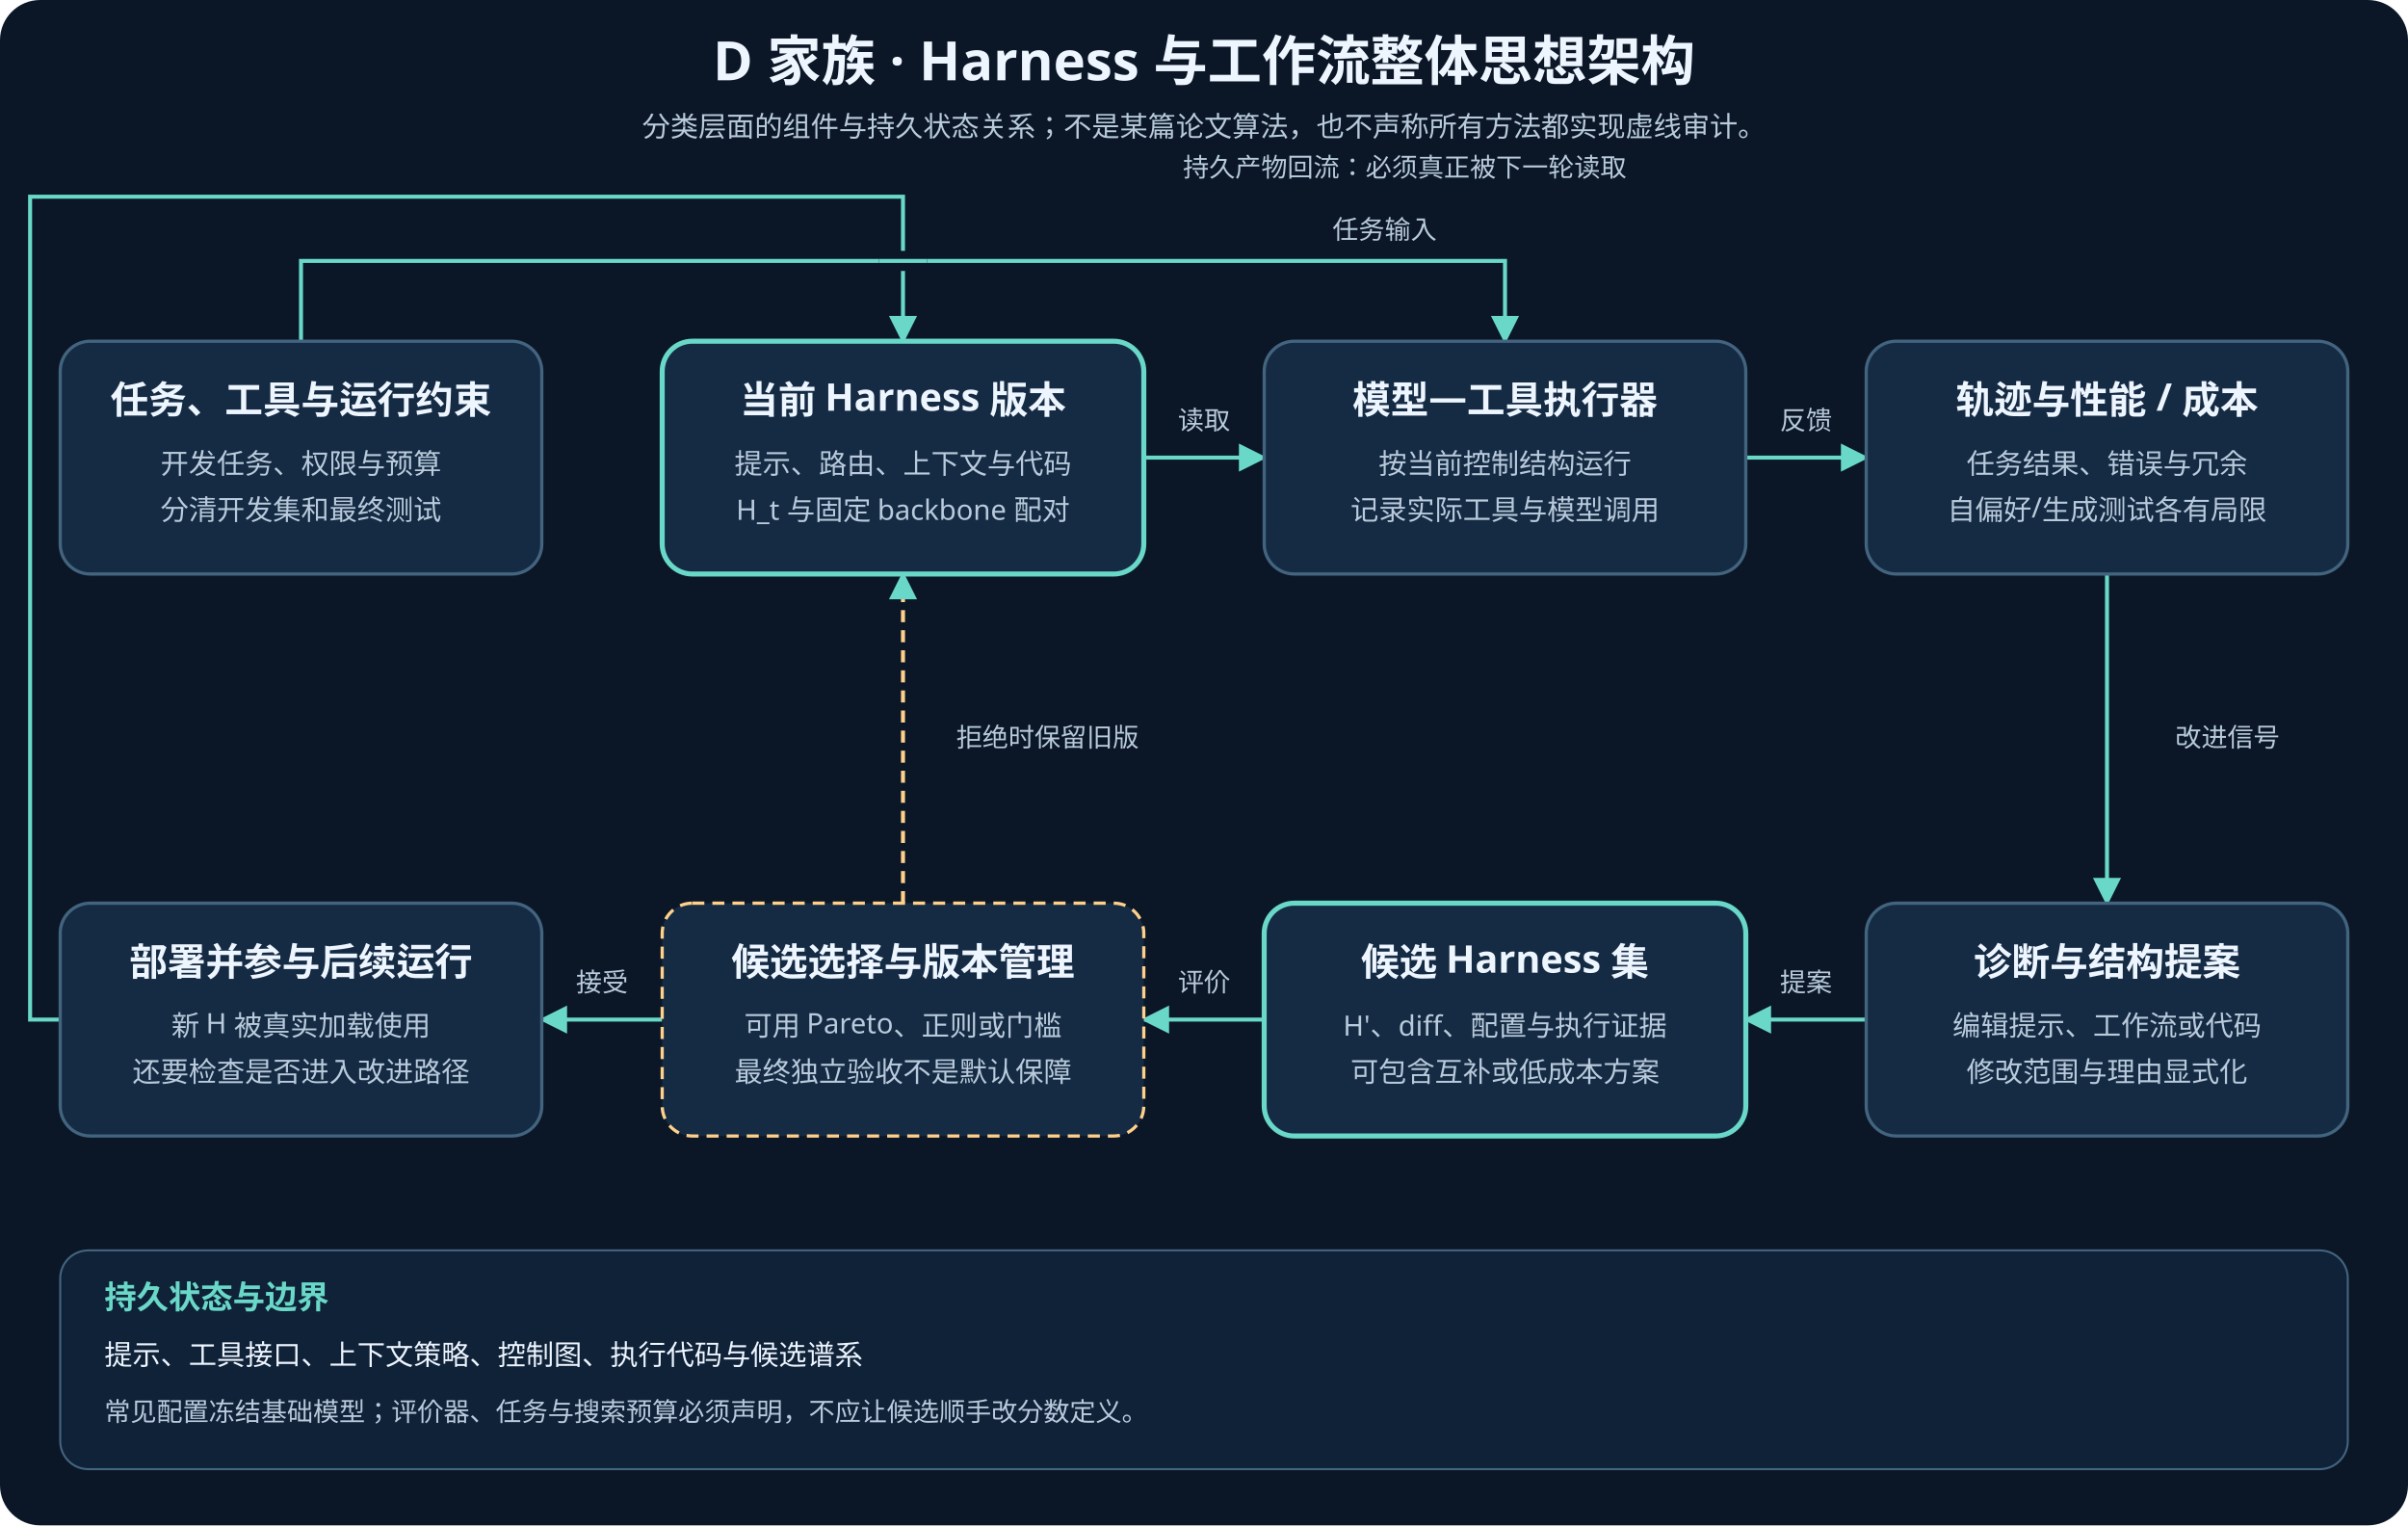
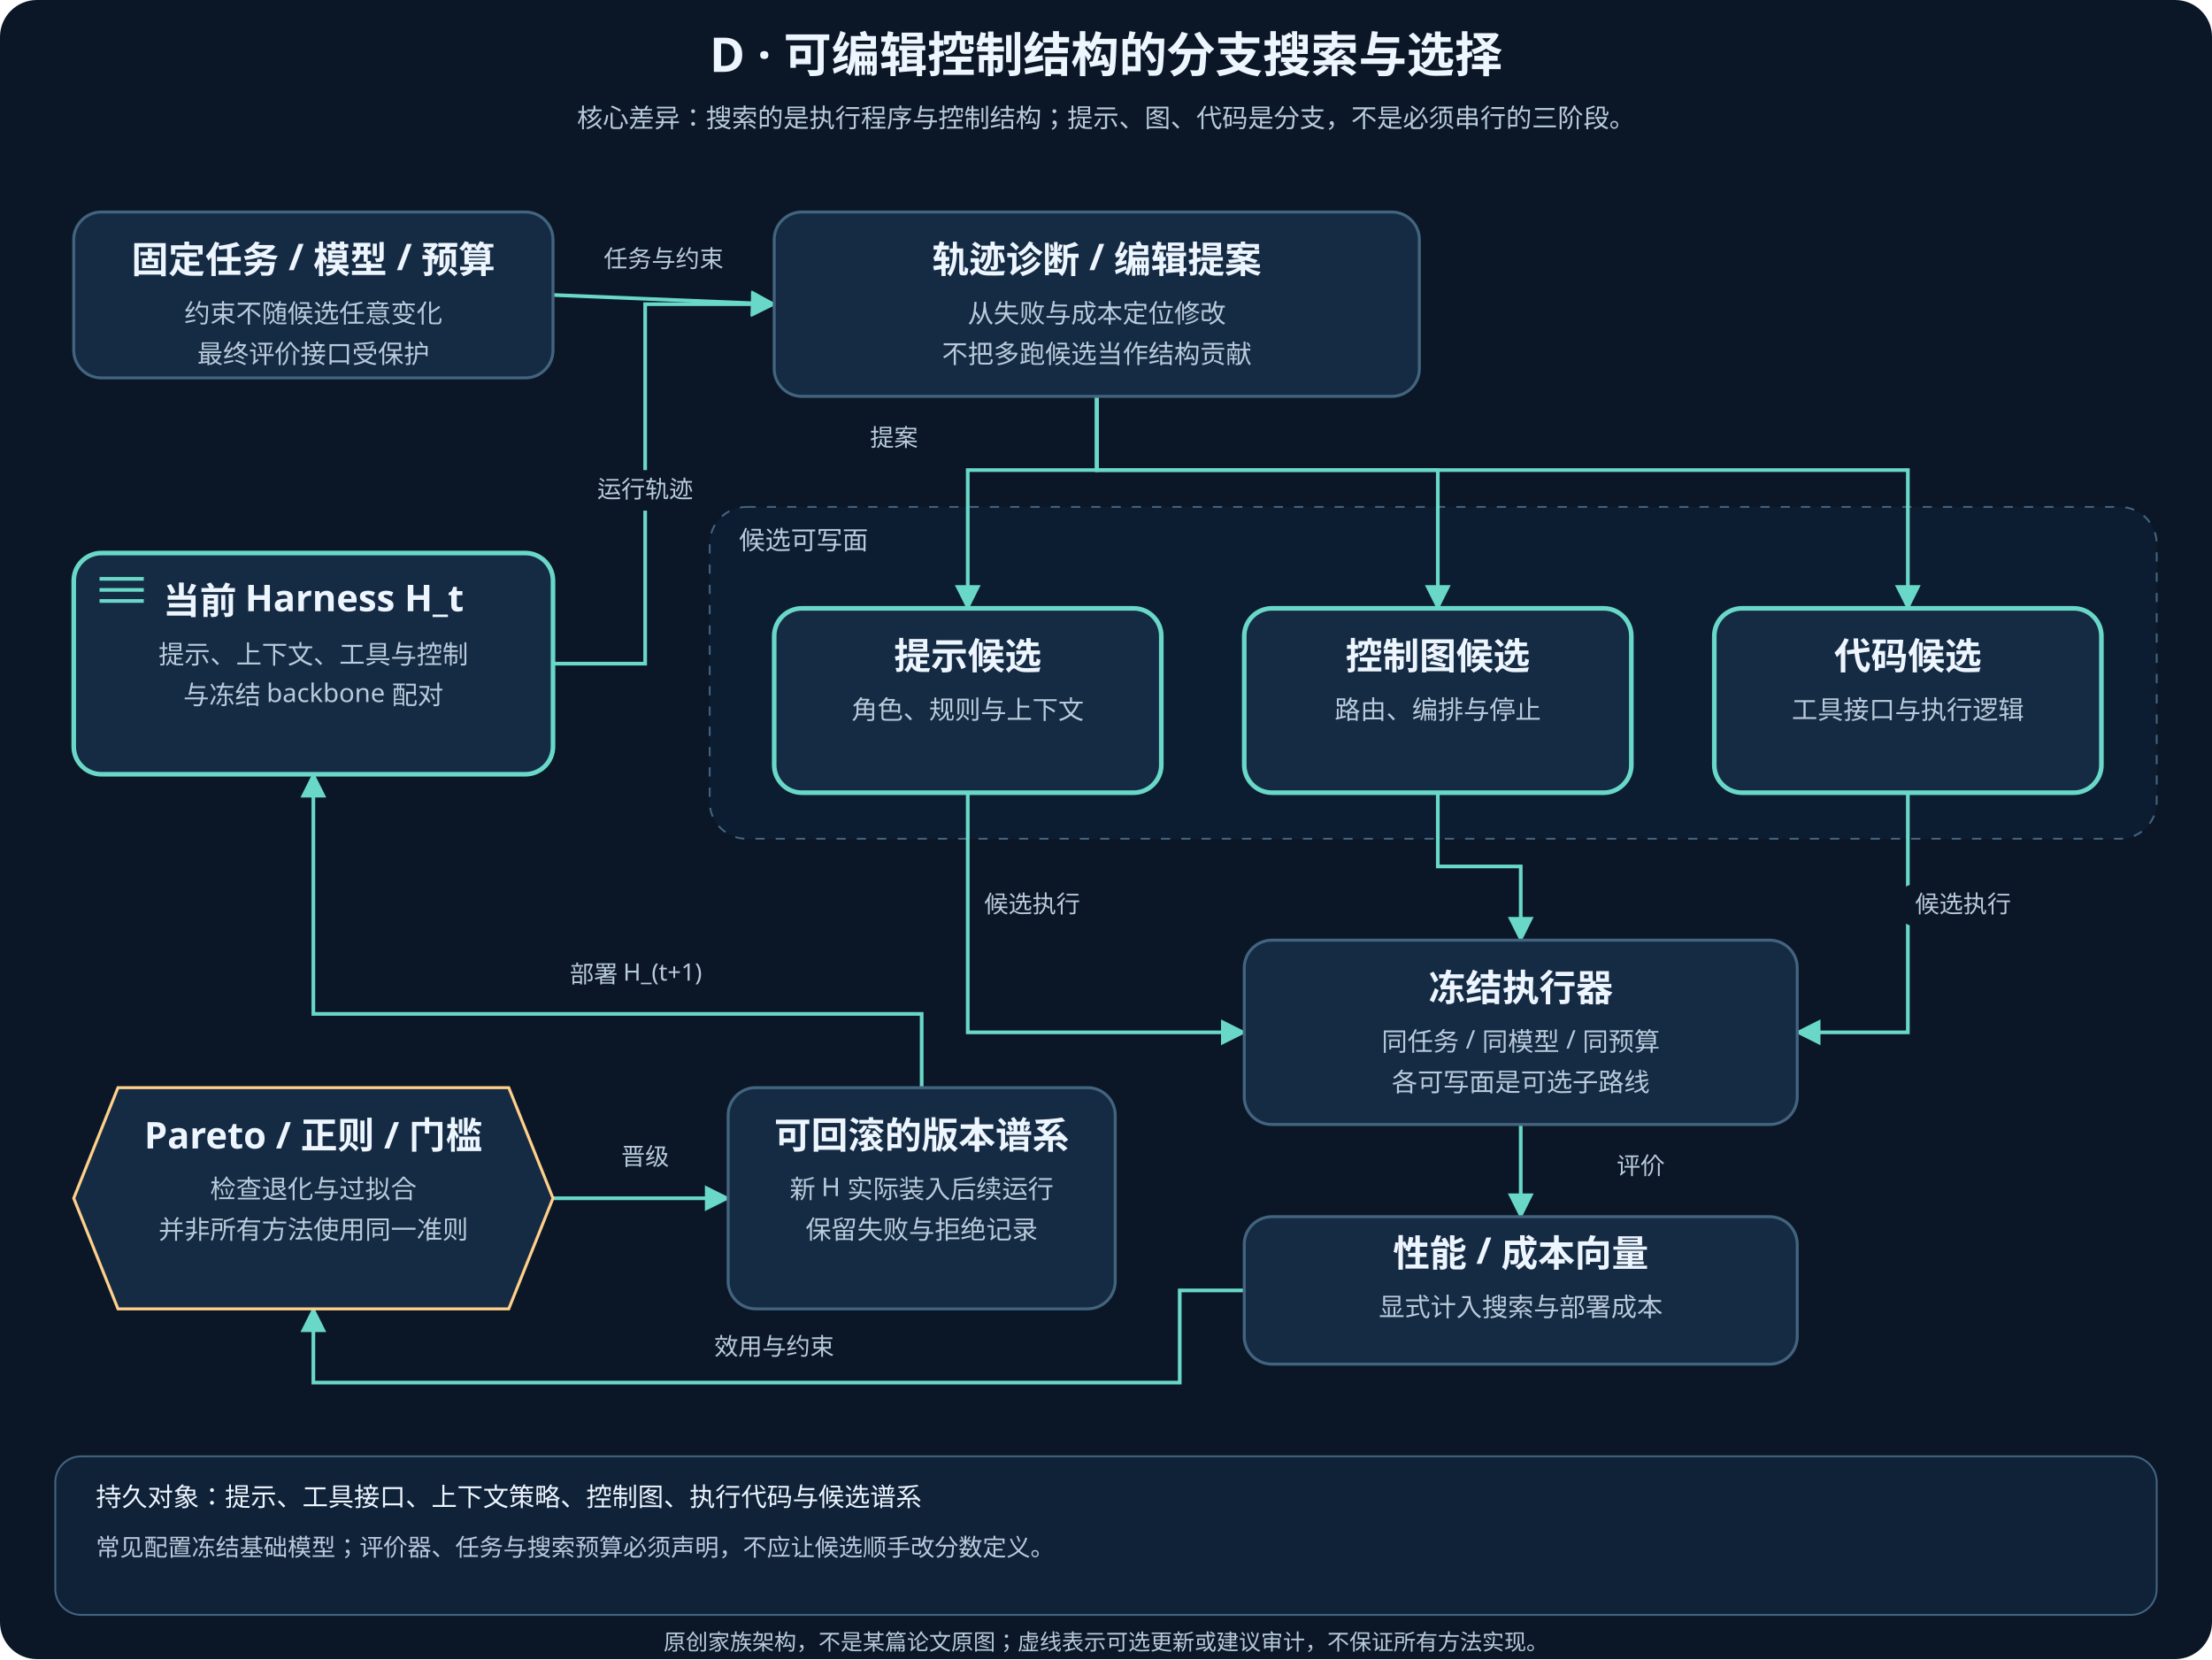
- <svg xmlns="http://www.w3.org/2000/svg" viewBox="0 0 1200 760" role="img" aria-labelledby="architecture-title-d architecture-desc-d">
-   <style>.node{fill:var(--node,#152b43);stroke:var(--line,#43647f);stroke-width:1.6}.state,.candidate{stroke:var(--accent,#69d8c8);stroke-width:2.5}.gate{stroke:var(--gold,#ffd08a);stroke-dasharray:6 4}.edge{fill:none;stroke:var(--accent,#69d8c8);stroke-width:2}.advice{stroke:var(--gold,#ffd08a);stroke-dasharray:6 4}.node-label{fill:var(--text,#edf5ff);font:19px system-ui,sans-serif;font-weight:650}.node-detail{fill:var(--muted,#b8cadb);font:14px system-ui,sans-serif}.edge-label{fill:var(--muted,#b8cadb);font:13px system-ui,sans-serif}.selected .node{stroke:var(--focus,#fff);stroke-width:3.5}</style>
-   <rect width="1200" height="760" rx="20" fill="var(--bg,#0b1727)" />
+ <svg xmlns="http://www.w3.org/2000/svg" viewBox="0 0 1200 900" data-topology="harness-search-tree" role="img" aria-labelledby="architecture-title-d architecture-desc-d">
+   <style>.node{fill:var(--node,#152b43);stroke:var(--line,#43647f);stroke-width:1.6}.state,.candidate{stroke:var(--accent,#69d8c8);stroke-width:2.5}.gate{stroke:var(--gold,#ffd08a)}.edge{fill:none;stroke:var(--accent,#69d8c8);stroke-width:2}.advice{stroke:var(--gold,#ffd08a);stroke-dasharray:6 4}.node-label{fill:var(--text,#edf5ff);font:20px system-ui,sans-serif;font-weight:650}.node-detail{fill:var(--muted,#b8cadb);font:14px system-ui,sans-serif}.edge-label{fill:var(--muted,#b8cadb);font:13px system-ui,sans-serif}.edge-caption rect{fill:var(--bg,#0b1727)}.selected .node{stroke:var(--focus,#fff);stroke-width:3.5}.database-cap{fill:none;stroke:var(--accent,#69d8c8);stroke-width:1.5}.stack-mark{stroke:var(--accent,#69d8c8);stroke-width:2}.architecture-region rect{fill:var(--panel,#102238);fill-opacity:.6;stroke:var(--line,#43647f);stroke-dasharray:5 6}.architecture-region text{fill:var(--muted,#b8cadb);font:14px system-ui,sans-serif}</style>
+   <rect width="1200" height="900" rx="20" fill="var(--bg,#0b1727)" />
  <defs>
    <marker id="architecture-arrow-d" viewBox="0 0 10 10" refX="9" refY="5" markerWidth="7" markerHeight="7" orient="auto-start-reverse">
      <path d="M0 0L10 5L0 10z" fill="var(--accent,#69d8c8)" />
    </marker>
  </defs>
-   <text x="600" y="40" text-anchor="middle" fill="var(--text,#edf5ff)" font-family="system-ui,sans-serif" font-size="27" font-weight="700">D 家族 · Harness 与工作流整体思想架构</text>
-   <text x="600" y="68" text-anchor="middle" fill="var(--muted,#b8cadb)" font-family="system-ui,sans-serif" font-size="14">分类层面的组件与持久状态关系；不是某篇论文算法，也不声称所有方法都实现虚线审计。</text>
-   <path class="edge" d="M150 170V130H750V170" marker-end="url(#architecture-arrow-d)" />
-   <text class="edge-label" x="690" y="119" text-anchor="middle">任务输入</text>
-   <path class="edge" d="M570 228H630" marker-end="url(#architecture-arrow-d)" />
-   <text class="edge-label" x="600" y="214" text-anchor="middle">读取</text>
-   <path class="edge" d="M870 228H930" marker-end="url(#architecture-arrow-d)" />
-   <text class="edge-label" x="900" y="214" text-anchor="middle">反馈</text>
-   <path class="edge" d="M1050 286V450" marker-end="url(#architecture-arrow-d)" />
-   <text class="edge-label" x="1110" y="372" text-anchor="middle">改进信号</text>
-   <path class="edge" d="M930 508H870" marker-end="url(#architecture-arrow-d)" />
-   <text class="edge-label" x="900" y="494" text-anchor="middle">提案</text>
-   <path class="edge" d="M630 508H570" marker-end="url(#architecture-arrow-d)" />
-   <text class="edge-label" x="600" y="494" text-anchor="middle">评价</text>
-   <path class="edge" d="M330 508H270" marker-end="url(#architecture-arrow-d)" />
-   <text class="edge-label" x="300" y="494" text-anchor="middle">接受</text>
-   <path class="edge" d="M30 508H15V98H450V170" marker-end="url(#architecture-arrow-d)" />
-   <text class="edge-label" x="700" y="88" text-anchor="middle">持久产物回流：必须真正被下一轮读取</text>
-   <path class="edge advice" d="M450 450V286" marker-end="url(#architecture-arrow-d)" />
-   <text class="edge-label" x="522" y="372" text-anchor="middle">拒绝时保留旧版</text>
-   <path d="M438 130H462" fill="none" stroke="var(--bg,#0b1727)" stroke-width="10" />
-   <path d="M438 130H462" fill="none" stroke="var(--accent,#69d8c8)" stroke-width="2" />
-   <g class="architecture-node" data-node="0">
-     <rect class="node input" x="30" y="170" width="240" height="116" rx="15" />
-     <text class="node-label" x="150" y="206" text-anchor="middle">任务、工具与运行约束</text>
-     <text class="node-detail" x="150" y="236" text-anchor="middle">开发任务、权限与预算</text>
-     <text class="node-detail" x="150" y="259" text-anchor="middle">分清开发集和最终测试</text>
+   <text x="600" y="39" text-anchor="middle" fill="var(--text,#edf5ff)" font-family="system-ui,sans-serif" font-size="26" font-weight="700">D · 可编辑控制结构的分支搜索与选择</text>
+   <text x="600" y="69" text-anchor="middle" fill="var(--muted,#b8cadb)" font-family="system-ui,sans-serif" font-size="14">核心差异：搜索的是执行程序与控制结构；提示、图、代码是分支，不是必须串行的三阶段。</text>
+   <g class="architecture-region">
+     <rect x="385" y="275" width="785" height="180" rx="20" />
+     <text x="401" y="298">候选可写面</text>
  </g>
-   <g class="architecture-node" data-node="1">
-     <rect class="node state" x="330" y="170" width="240" height="116" rx="15" />
-     <text class="node-label" x="450" y="206" text-anchor="middle">当前 Harness 版本</text>
-     <text class="node-detail" x="450" y="236" text-anchor="middle">提示、路由、上下文与代码</text>
-     <text class="node-detail" x="450" y="259" text-anchor="middle">H_t 与固定 backbone 配对</text>
+   <path class="edge" data-from="fixed" data-to="editor" d="M300 160L420 165" marker-end="url(#architecture-arrow-d)" />
+   <g class="edge-caption">
+     <rect x="320.5" y="130" width="79" height="22" rx="5" />
+     <text class="edge-label" x="360" y="145" text-anchor="middle">任务与约束</text>
  </g>
-   <g class="architecture-node" data-node="2">
-     <rect class="node execution" x="630" y="170" width="240" height="116" rx="15" />
-     <text class="node-label" x="750" y="206" text-anchor="middle">模型—工具执行器</text>
-     <text class="node-detail" x="750" y="236" text-anchor="middle">按当前控制结构运行</text>
-     <text class="node-detail" x="750" y="259" text-anchor="middle">记录实际工具与模型调用</text>
+   <path class="edge" data-from="incumbent" data-to="editor" d="M300 360L350 360L350 165L420 165" marker-end="url(#architecture-arrow-d)" />
+   <g class="edge-caption">
+     <rect x="317" y="255" width="66" height="22" rx="5" />
+     <text class="edge-label" x="350" y="270" text-anchor="middle">运行轨迹</text>
  </g>
-   <g class="architecture-node" data-node="3">
-     <rect class="node feedback" x="930" y="170" width="240" height="116" rx="15" />
-     <text class="node-label" x="1050" y="206" text-anchor="middle">轨迹与性能 / 成本</text>
-     <text class="node-detail" x="1050" y="236" text-anchor="middle">任务结果、错误与冗余</text>
-     <text class="node-detail" x="1050" y="259" text-anchor="middle">自偏好/生成测试各有局限</text>
+   <path class="edge" data-from="editor" data-to="prompt" d="M595 215L595 255L525 255L525 330" marker-end="url(#architecture-arrow-d)" />
+   <g class="edge-caption">
+     <rect x="465" y="227" width="40" height="22" rx="5" />
+     <text class="edge-label" x="485" y="242" text-anchor="middle">提案</text>
  </g>
-   <g class="architecture-node" data-node="4">
-     <rect class="node updater" x="930" y="450" width="240" height="116" rx="15" />
-     <text class="node-label" x="1050" y="486" text-anchor="middle">诊断与结构提案</text>
-     <text class="node-detail" x="1050" y="516" text-anchor="middle">编辑提示、工作流或代码</text>
-     <text class="node-detail" x="1050" y="539" text-anchor="middle">修改范围与理由显式化</text>
+   <path class="edge" data-from="editor" data-to="graph" d="M595 215L595 255L780 255L780 330" marker-end="url(#architecture-arrow-d)" />
+   <path class="edge" data-from="editor" data-to="code" d="M595 215L595 255L1035 255L1035 330" marker-end="url(#architecture-arrow-d)" />
+   <path class="edge" data-from="prompt" data-to="runner" d="M525 430L525 560L675 560" marker-end="url(#architecture-arrow-d)" />
+   <g class="edge-caption">
+     <rect x="527" y="480" width="66" height="22" rx="5" />
+     <text class="edge-label" x="560" y="495" text-anchor="middle">候选执行</text>
  </g>
-   <g class="architecture-node" data-node="5">
-     <rect class="node candidate" x="630" y="450" width="240" height="116" rx="15" />
-     <text class="node-label" x="750" y="486" text-anchor="middle">候选 Harness 集</text>
-     <text class="node-detail" x="750" y="516" text-anchor="middle">H'、diff、配置与执行证据</text>
-     <text class="node-detail" x="750" y="539" text-anchor="middle">可包含互补或低成本方案</text>
+   <path class="edge" data-from="graph" data-to="runner" d="M780 430L780 470L825 470L825 510" marker-end="url(#architecture-arrow-d)" />
+   <path class="edge" data-from="code" data-to="runner" d="M1035 430L1035 560L975 560" marker-end="url(#architecture-arrow-d)" />
+   <g class="edge-caption">
+     <rect x="1032" y="480" width="66" height="22" rx="5" />
+     <text class="edge-label" x="1065" y="495" text-anchor="middle">候选执行</text>
  </g>
-   <g class="architecture-node" data-node="6">
-     <rect class="node gate" x="330" y="450" width="240" height="116" rx="15" />
-     <text class="node-label" x="450" y="486" text-anchor="middle">候选选择与版本管理</text>
-     <text class="node-detail" x="450" y="516" text-anchor="middle">可用 Pareto、正则或门槛</text>
-     <text class="node-detail" x="450" y="539" text-anchor="middle">最终独立验收不是默认保障</text>
+   <path class="edge" data-from="runner" data-to="metrics" d="M825 610L825 660" marker-end="url(#architecture-arrow-d)" />
+   <g class="edge-caption">
+     <rect x="870" y="622" width="40" height="22" rx="5" />
+     <text class="edge-label" x="890" y="637" text-anchor="middle">评价</text>
  </g>
-   <g class="architecture-node" data-node="7">
-     <rect class="node reuse" x="30" y="450" width="240" height="116" rx="15" />
-     <text class="node-label" x="150" y="486" text-anchor="middle">部署并参与后续运行</text>
-     <text class="node-detail" x="150" y="516" text-anchor="middle">新 H 被真实加载使用</text>
-     <text class="node-detail" x="150" y="539" text-anchor="middle">还要检查是否进入改进路径</text>
+   <path class="edge" data-from="metrics" data-to="selection" d="M675 700L640 700L640 750L170 750L170 710" marker-end="url(#architecture-arrow-d)" />
+   <g class="edge-caption">
+     <rect x="380.5" y="720" width="79" height="22" rx="5" />
+     <text class="edge-label" x="420" y="735" text-anchor="middle">效用与约束</text>
  </g>
-   <rect x="30" y="623" width="1140" height="109" rx="14" fill="var(--panel,#102238)" stroke="var(--line,#43647f)" />
-   <text x="52" y="652" fill="var(--accent,#69d8c8)" font-family="system-ui,sans-serif" font-size="16" font-weight="650">持久状态与边界</text>
-   <text x="52" y="680" fill="var(--text,#edf5ff)" font-family="system-ui,sans-serif" font-size="14">提示、工具接口、上下文策略、控制图、执行代码与候选谱系</text>
-   <text x="52" y="708" fill="var(--muted,#b8cadb)" font-family="system-ui,sans-serif" font-size="13">常见配置冻结基础模型；评价器、任务与搜索预算必须声明，不应让候选顺手改分数定义。</text>
+   <path class="edge" data-from="selection" data-to="lineage" d="M300 650L395 650" marker-end="url(#architecture-arrow-d)" />
+   <g class="edge-caption">
+     <rect x="330" y="617" width="40" height="22" rx="5" />
+     <text class="edge-label" x="350" y="632" text-anchor="middle">晋级</text>
+   </g>
+   <path class="edge" data-from="lineage" data-to="incumbent" d="M500 590L500 550L170 550L170 420" marker-end="url(#architecture-arrow-d)" />
+   <g class="edge-caption">
+     <rect x="297" y="518" width="96" height="22" rx="5" />
+     <text class="edge-label" x="345" y="533" text-anchor="middle">部署 H_(t+1)</text>
+   </g>
+   <g class="architecture-node" data-node="0" data-component="fixed">
+     <rect class="node input" x="40" y="115" width="260" height="90" rx="15" />
+     <text class="node-label" x="170" y="148" text-anchor="middle">固定任务 / 模型 / 预算</text>
+     <text class="node-detail" x="170" y="175" text-anchor="middle">约束不随候选任意变化</text>
+     <text class="node-detail" x="170" y="197" text-anchor="middle">最终评价接口受保护</text>
+   </g>
+   <g class="architecture-node" data-node="1" data-component="incumbent">
+     <rect class="node state" x="40" y="300" width="260" height="120" rx="15" />
+     <path class="stack-mark" d="M54 314H78M54 320H78M54 326H78" />
+     <text class="node-label" x="170" y="333" text-anchor="middle">当前 Harness H_t</text>
+     <text class="node-detail" x="170" y="360" text-anchor="middle">提示、上下文、工具与控制</text>
+     <text class="node-detail" x="170" y="382" text-anchor="middle">与冻结 backbone 配对</text>
+   </g>
+   <g class="architecture-node" data-node="2" data-component="editor">
+     <rect class="node updater" x="420" y="115" width="350" height="100" rx="15" />
+     <text class="node-label" x="595" y="148" text-anchor="middle">轨迹诊断 / 编辑提案</text>
+     <text class="node-detail" x="595" y="175" text-anchor="middle">从失败与成本定位修改</text>
+     <text class="node-detail" x="595" y="197" text-anchor="middle">不把多跑候选当作结构贡献</text>
+   </g>
+   <g class="architecture-node" data-node="3" data-component="prompt">
+     <rect class="node candidate" x="420" y="330" width="210" height="100" rx="15" />
+     <text class="node-label" x="525" y="363" text-anchor="middle">提示候选</text>
+     <text class="node-detail" x="525" y="390" text-anchor="middle">角色、规则与上下文</text>
+   </g>
+   <g class="architecture-node" data-node="4" data-component="graph">
+     <rect class="node candidate" x="675" y="330" width="210" height="100" rx="15" />
+     <text class="node-label" x="780" y="363" text-anchor="middle">控制图候选</text>
+     <text class="node-detail" x="780" y="390" text-anchor="middle">路由、编排与停止</text>
+   </g>
+   <g class="architecture-node" data-node="5" data-component="code">
+     <rect class="node candidate" x="930" y="330" width="210" height="100" rx="15" />
+     <text class="node-label" x="1035" y="363" text-anchor="middle">代码候选</text>
+     <text class="node-detail" x="1035" y="390" text-anchor="middle">工具接口与执行逻辑</text>
+   </g>
+   <g class="architecture-node" data-node="6" data-component="runner">
+     <rect class="node execution" x="675" y="510" width="300" height="100" rx="15" />
+     <text class="node-label" x="825" y="543" text-anchor="middle">冻结执行器</text>
+     <text class="node-detail" x="825" y="570" text-anchor="middle">同任务 / 同模型 / 同预算</text>
+     <text class="node-detail" x="825" y="592" text-anchor="middle">各可写面是可选子路线</text>
+   </g>
+   <g class="architecture-node" data-node="7" data-component="metrics">
+     <rect class="node feedback" x="675" y="660" width="300" height="80" rx="15" />
+     <text class="node-label" x="825" y="687" text-anchor="middle">性能 / 成本向量</text>
+     <text class="node-detail" x="825" y="714" text-anchor="middle">显式计入搜索与部署成本</text>
+   </g>
+   <g class="architecture-node" data-node="8" data-component="selection">
+     <path class="node gate" d="M64 590H276L300 650L276 710H64L40 650Z" />
+     <text class="node-label" x="170" y="623" text-anchor="middle">Pareto / 正则 / 门槛</text>
+     <text class="node-detail" x="170" y="650" text-anchor="middle">检查退化与过拟合</text>
+     <text class="node-detail" x="170" y="672" text-anchor="middle">并非所有方法使用同一准则</text>
+   </g>
+   <g class="architecture-node" data-node="9" data-component="lineage">
+     <rect class="node reuse" x="395" y="590" width="210" height="120" rx="15" />
+     <text class="node-label" x="500" y="623" text-anchor="middle">可回滚的版本谱系</text>
+     <text class="node-detail" x="500" y="650" text-anchor="middle">新 H 实际装入后续运行</text>
+     <text class="node-detail" x="500" y="672" text-anchor="middle">保留失败与拒绝记录</text>
+   </g>
+   <rect x="30" y="790" width="1140" height="86" rx="14" fill="var(--panel,#102238)" stroke="var(--line,#43647f)" />
+   <text x="52" y="817" fill="var(--text,#edf5ff)" font-family="system-ui,sans-serif" font-size="14">持久对象：提示、工具接口、上下文策略、控制图、执行代码与候选谱系</text>
+   <text x="52" y="844" fill="var(--muted,#b8cadb)" font-family="system-ui,sans-serif" font-size="13">常见配置冻结基础模型；评价器、任务与搜索预算必须声明，不应让候选顺手改分数定义。</text>
+   <text x="600" y="895" text-anchor="middle" fill="var(--muted,#b8cadb)" font-family="system-ui,sans-serif" font-size="12">原创家族架构，不是某篇论文原图；虚线表示可选更新或建议审计，不保证所有方法实现。</text>
</svg>
